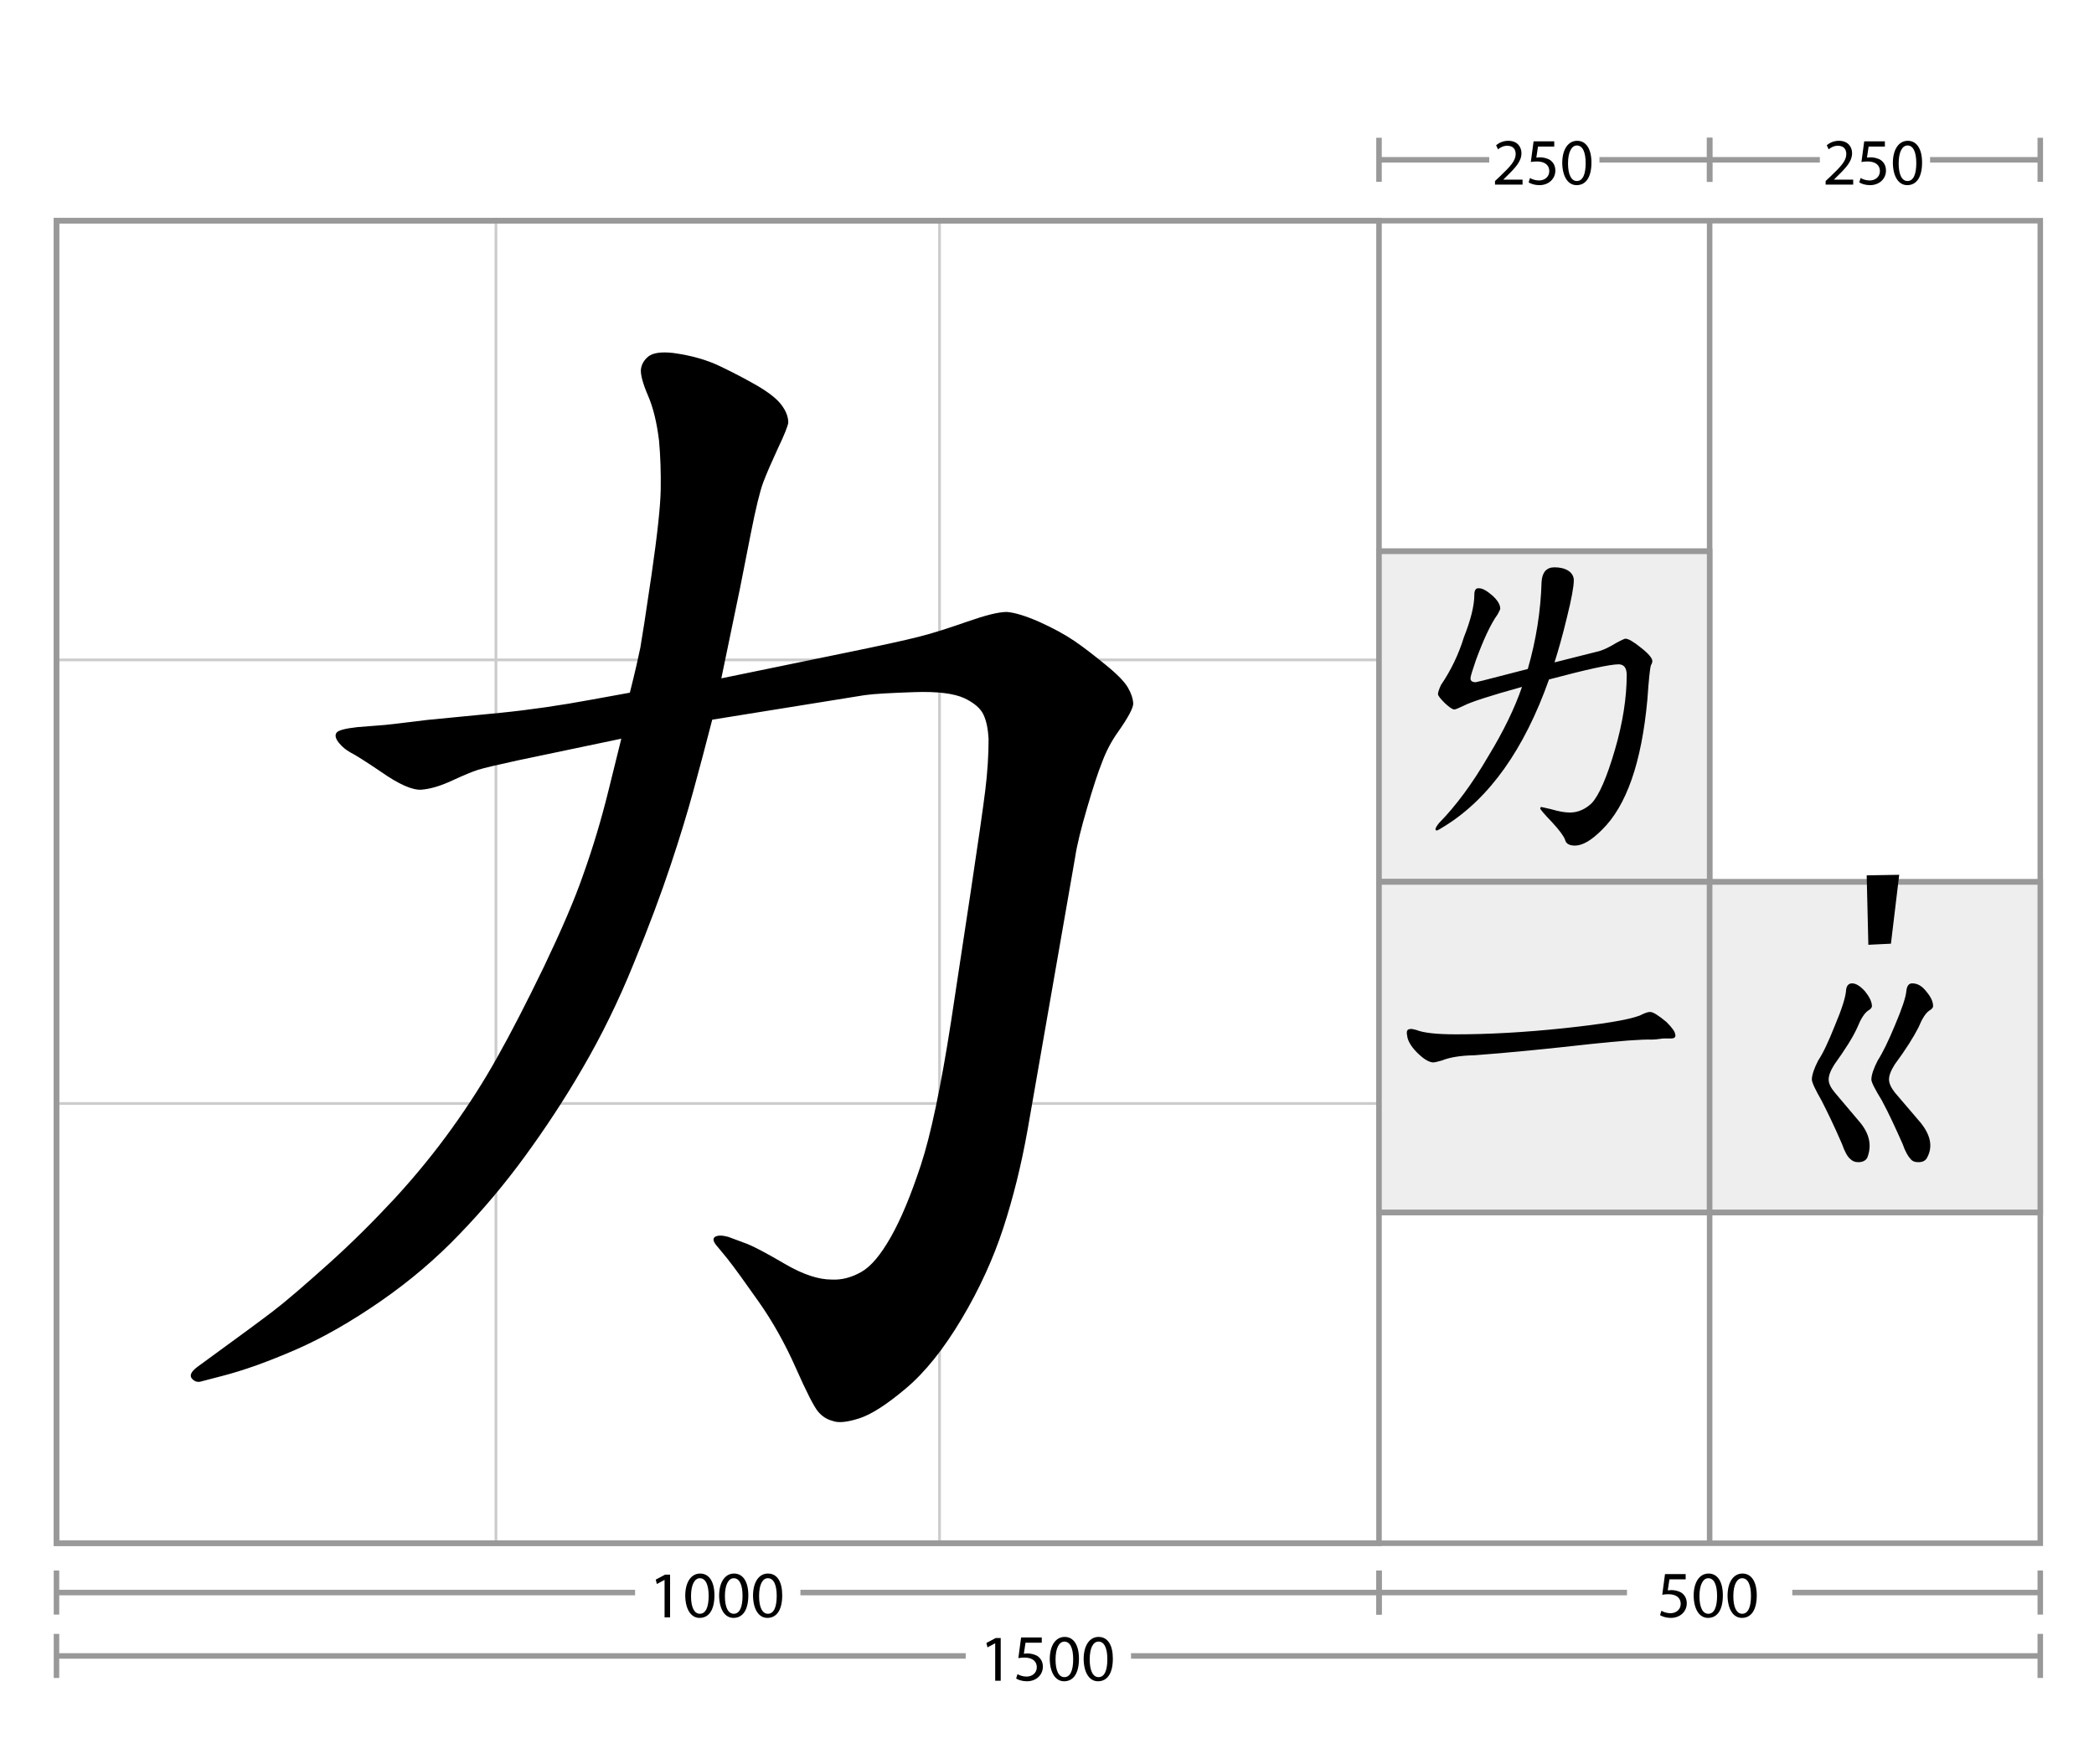
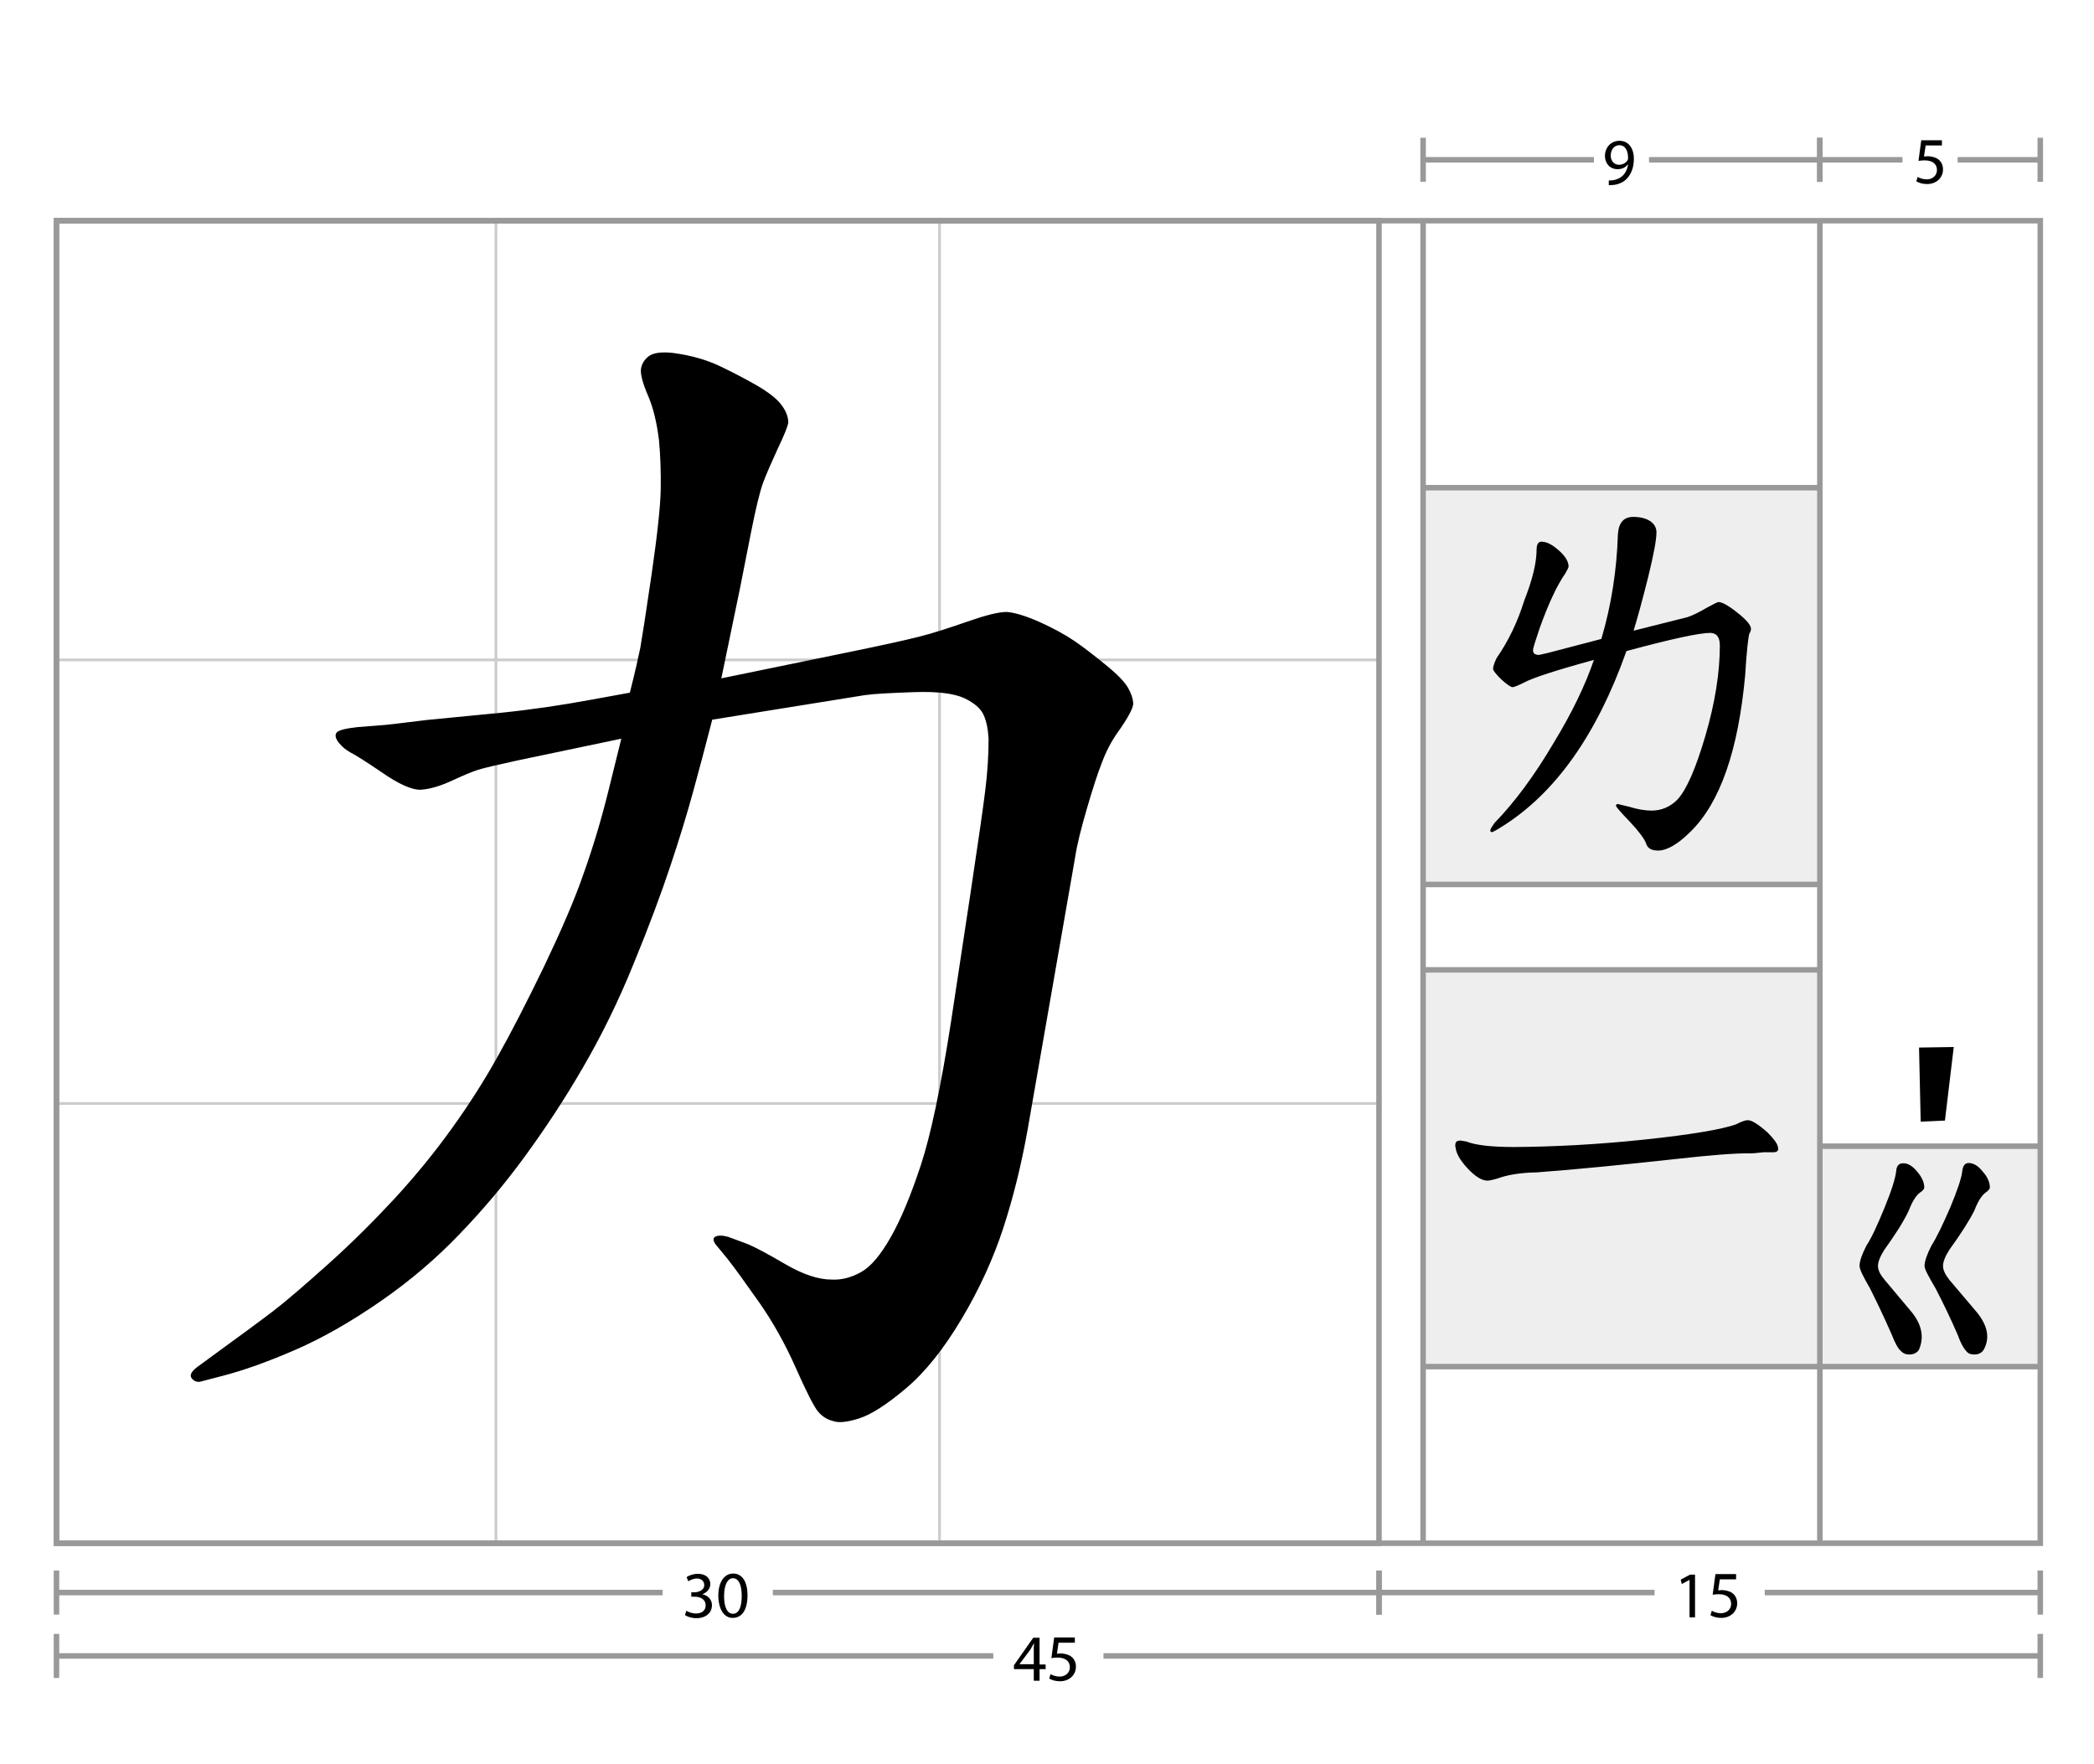
<svg xmlns="http://www.w3.org/2000/svg" viewBox="0 0 760 640">
-   <g stroke-miterlimit="10">
-     <g fill="none" stroke="#CCC">
-       <path d="M180 560V80M341 560V80M20.5 239.5h480M20.5 400.5h480" />
-     </g>
-     <g fill="none" stroke="#999" stroke-width="2">
-       <path d="M20.5 80.1h720v480h-720z" />
-       <path d="M20.5 80.1h480v480h-480zM620.5 560V80" />
-     </g>
-     <g fill="#EEE" stroke="#999" stroke-width="2">
-       <path d="M500.5 200.1h120v120h-120zM500.5 320h120M500.5 200h120" />
-     </g>
-     <g fill="#EEE" stroke="#999" stroke-width="2">
-       <path d="M500.5 320.1h120v120h-120zM500.5 440h120M500.5 320h120" />
-     </g>
-     <g fill="#EEE" stroke="#999" stroke-width="2">
-       <path d="M620.5 320.1h120v120h-120zM620.5 440h120M620.5 320h120" />
-     </g>
+   <path fill="none" stroke="#999" stroke-width="2" stroke-miterlimit="10" d="M20.5 601h340m40 0h340" />
+   <path fill="#999" d="M19.5 593h2v16h-2zm720 0h2v16h-2z" />
+   <path d="M375.2 610v-4.2H368v-1.4l7-10h2.3v9.7h2.2v1.7h-2.2v4.2h-2.1zm0-5.9v-5.2c0-.8 0-1.6.1-2.4h-.1c-.5.9-.9 1.6-1.3 2.3L370 604h5.2zm15-7.9h-6l-.6 4c.4 0 .7-.1 1.3-.1 1.2 0 2.4.3 3.4.8 1.2.7 2.2 2 2.2 4 0 3-2.4 5.3-5.8 5.3-1.7 0-3.1-.5-3.9-1l.5-1.6c.6.4 1.9.9 3.3.9 2 0 3.7-1.3 3.7-3.4 0-2-1.4-3.5-4.5-3.5-.9 0-1.6.1-2.2.2l1-7.5h7.5v1.9z" />
+   <path fill="none" stroke="#999" stroke-width="2" stroke-miterlimit="10" d="M20.5 578h220m40 0h220" />
+   <path fill="#999" d="M19.5 570h2v16h-2zm480 0h2v16h-2z" />
+   <path d="M249.1 584.6c.6.4 2 1 3.5 1 2.7 0 3.6-1.7 3.5-3 0-2.2-2-3.1-4-3.1h-1.2v-1.6h1.2c1.5 0 3.5-.8 3.5-2.6 0-1.2-.8-2.4-2.7-2.4-1.2 0-2.4.6-3.1 1l-.6-1.5c.8-.6 2.4-1.2 4.1-1.2 3.1 0 4.5 1.8 4.5 3.7 0 1.6-1 3-2.9 3.7 1.9.4 3.5 1.8 3.5 4 0 2.5-1.9 4.7-5.7 4.7-1.8 0-3.3-.6-4.1-1.1l.5-1.6zm22.2-5.6c0 5.3-2 8.2-5.4 8.2-3 0-5.1-2.9-5.2-8 0-5.2 2.3-8.1 5.4-8.1 3.3 0 5.2 3 5.2 7.9zm-8.5.3c0 4.1 1.2 6.4 3.2 6.4 2.2 0 3.2-2.5 3.2-6.5 0-3.8-1-6.4-3.2-6.4-1.8 0-3.2 2.2-3.2 6.5z" />
+   <g>
+     <path fill="none" stroke="#999" stroke-width="2" stroke-miterlimit="10" d="M500.5 578h100m40 0h100" />
+     <path fill="#999" d="M499.5 570h2v16h-2zm240 0h2v16h-2z" />
+     <path d="M613.2 573.4l-2.8 1.5-.4-1.6 3.4-1.8h1.8V587h-2v-13.6zm17-.2h-6l-.6 4c.4 0 .7-.1 1.3-.1 1.2 0 2.4.3 3.4.8 1.2.7 2.2 2 2.2 4 0 3-2.4 5.3-5.8 5.3-1.7 0-3.1-.5-3.9-1l.5-1.6c.6.4 1.9.9 3.3.9 2 0 3.7-1.3 3.7-3.4 0-2-1.4-3.5-4.5-3.5-.9 0-1.6.1-2.2.2l1-7.5h7.5v1.9z" />
  </g>
-   <path fill="none" stroke="#999" stroke-width="2" stroke-miterlimit="10" d="M20.5 601h330M410.5 601h330" />
-   <path fill="#999" d="M19.5 593h2v16h-2zM739.5 593h2v16h-2z" />
-   <path d="M361.2 596.4l-2.8 1.5-.4-1.6 3.4-1.8h1.8V610h-2v-13.6zM378.2 596.2h-6l-.6 4c.4 0 .7-.1 1.3-.1 1.2 0 2.4.3 3.4.8 1.2.7 2.2 2 2.2 4 0 3-2.4 5.3-5.8 5.3-1.7 0-3.1-.5-3.9-1l.5-1.6c.6.4 1.9.9 3.3.9 2 0 3.7-1.3 3.7-3.4 0-2-1.4-3.5-4.5-3.5-.9 0-1.6.1-2.2.2l1-7.5h7.5v1.9zM391.6 602c0 5.3-2 8.2-5.4 8.2-3 0-5.1-2.9-5.2-8 0-5.2 2.3-8.1 5.4-8.1 3.3 0 5.2 3 5.2 7.9zm-8.5.3c0 4.1 1.2 6.4 3.2 6.4 2.2 0 3.2-2.5 3.2-6.5 0-3.8-1-6.4-3.2-6.4-1.8 0-3.2 2.2-3.2 6.5zM403.9 602c0 5.3-2 8.2-5.4 8.2-3 0-5.1-2.9-5.2-8 0-5.2 2.3-8.1 5.4-8.1 3.4 0 5.2 3 5.2 7.9zm-8.4.3c0 4.1 1.2 6.4 3.2 6.4 2.2 0 3.2-2.5 3.2-6.5 0-3.8-1-6.4-3.2-6.4-1.9 0-3.2 2.2-3.2 6.5z" />
  <g>
-     <path fill="none" stroke="#999" stroke-width="2" stroke-miterlimit="10" d="M20.5 578h210M290.5 578h210" />
-     <path fill="#999" d="M19.5 570h2v16h-2zM499.5 570h2v16h-2z" />
+     <path fill="none" stroke="#999" stroke-width="2" stroke-miterlimit="10" d="M660.5 58h30m20 0h30" />
+     <path fill="#999" d="M659.5 50h2v16h-2zm80 0h2v16h-2z" />
+     <path fill="none" d="M694.5 46.5h13.9v30.4h-13.9z" />
+     <path d="M704.9 52.8h-6l-.6 4c.4 0 .7-.1 1.3-.1 1.2 0 2.4.3 3.4.8 1.2.7 2.2 2 2.2 4 0 3-2.4 5.3-5.8 5.3-1.7 0-3.1-.5-3.9-1l.5-1.6c.6.4 1.9.9 3.3.9 2 0 3.7-1.3 3.7-3.4 0-2-1.4-3.5-4.5-3.5-.9 0-1.6.1-2.2.2l1-7.5h7.5v1.9z" />
    <g>
-       <path d="M241.2 573.4l-2.8 1.5-.4-1.6 3.4-1.8h1.8V587h-2v-13.6zM259.3 579c0 5.3-2 8.2-5.4 8.2-3 0-5.1-2.9-5.2-8 0-5.2 2.3-8.1 5.4-8.1 3.3 0 5.2 3 5.2 7.9zm-8.5.3c0 4.1 1.2 6.4 3.2 6.4 2.2 0 3.2-2.5 3.2-6.5 0-3.8-1-6.4-3.2-6.4-1.8 0-3.2 2.2-3.2 6.5zM271.6 579c0 5.3-2 8.2-5.4 8.2-3 0-5.1-2.9-5.2-8 0-5.2 2.3-8.1 5.4-8.1 3.3 0 5.2 3 5.2 7.9zm-8.5.3c0 4.1 1.2 6.4 3.2 6.4 2.2 0 3.2-2.5 3.2-6.5 0-3.8-1-6.4-3.2-6.4-1.8 0-3.2 2.2-3.2 6.5zM283.9 579c0 5.3-2 8.2-5.4 8.2-3 0-5.1-2.9-5.2-8 0-5.2 2.3-8.1 5.4-8.1 3.4 0 5.2 3 5.2 7.9zm-8.4.3c0 4.1 1.2 6.4 3.2 6.4 2.2 0 3.2-2.5 3.2-6.5 0-3.8-1-6.4-3.2-6.4-1.9 0-3.2 2.2-3.2 6.5z" />
+       <path fill="none" stroke="#999" stroke-width="2" stroke-miterlimit="10" d="M516.5 58h62m20 0h62" />
+       <path fill="#999" d="M515.5 50h2v16h-2zm144 0h2v16h-2z" />
+       <path d="M583.8 65.5c.5 0 1 0 1.7-.1 1.2-.2 2.4-.7 3.3-1.5 1-.9 1.8-2.3 2.1-4.2h-.1c-.9 1.1-2.1 1.7-3.7 1.7-2.8 0-4.6-2.1-4.6-4.8 0-3 2.1-5.5 5.3-5.5s5.2 2.6 5.2 6.6c0 3.4-1.2 5.8-2.7 7.3-1.2 1.2-2.9 1.9-4.5 2.1-.8.1-1.4.1-1.9.1v-1.7zm.8-9c0 1.9 1.2 3.3 3 3.3 1.4 0 2.5-.7 3.1-1.6.1-.2.2-.4.2-.8 0-2.7-1-4.7-3.2-4.7-1.8 0-3.1 1.6-3.1 3.8z" />
    </g>
  </g>
  <g>
-     <path fill="none" stroke="#999" stroke-width="2" stroke-miterlimit="10" d="M500.5 578h90M650.5 578h90" />
-     <path fill="#999" d="M499.5 570h2v16h-2zM739.5 570h2v16h-2z" />
-     <g>
-       <path d="M611.9 573.2h-6l-.6 4c.4 0 .7-.1 1.3-.1 1.2 0 2.4.3 3.4.8 1.2.7 2.2 2 2.2 4 0 3-2.4 5.3-5.8 5.3-1.7 0-3.1-.5-3.9-1l.5-1.6c.6.4 1.9.9 3.3.9 2 0 3.7-1.3 3.7-3.4 0-2-1.4-3.5-4.5-3.5-.9 0-1.6.1-2.2.2l1-7.5h7.5v1.9zM625.3 579c0 5.3-2 8.2-5.4 8.2-3 0-5.1-2.9-5.2-8 0-5.2 2.3-8.1 5.4-8.1 3.3 0 5.2 3 5.2 7.9zm-8.5.3c0 4.1 1.2 6.4 3.2 6.4 2.2 0 3.2-2.5 3.2-6.5 0-3.8-1-6.4-3.2-6.4-1.8 0-3.2 2.2-3.2 6.5zM637.6 579c0 5.3-2 8.2-5.4 8.2-3 0-5.1-2.9-5.2-8 0-5.2 2.3-8.1 5.4-8.1 3.3 0 5.2 3 5.2 7.9zm-8.5.3c0 4.1 1.2 6.4 3.2 6.4 2.2 0 3.2-2.5 3.2-6.5 0-3.8-1-6.4-3.2-6.4-1.8 0-3.2 2.2-3.2 6.5z" />
+     <path fill="#eee" d="M660.5 416.1h80v80h-80z" />
+     <path fill="none" stroke="#999" stroke-width="2" stroke-miterlimit="10" d="M660.5 416h80m-80 80h80" />
+     <path fill="#eee" d="M516.5 177.1h144v144h-144z" />
+     <path fill="none" stroke="#999" stroke-width="2" stroke-miterlimit="10" d="M516.5 321h144m-144-144h144" />
+     <path fill="#eee" d="M516.5 352.1h144v144h-144z" />
+     <path fill="none" stroke="#999" stroke-width="2" stroke-miterlimit="10" d="M516.5 496h144m-144-144h144" />
+     <g fill="none" stroke="#ccc" stroke-miterlimit="10">
+       <path d="M180 560V80m161 480V80M20.5 239.5h480m-480 161h480" />
+     </g>
+     <g fill="none" stroke="#999" stroke-width="2" stroke-miterlimit="10">
+       <path d="M20.5 80.1h720v480h-720z" />
+       <path d="M20.5 80.1h480v480h-480zM660.5 560V80m-144 480V80" />
    </g>
  </g>
  <g>
-     <path fill="none" stroke="#999" stroke-width="2" stroke-miterlimit="10" d="M620.5 58h40M700.5 58h40" />
-     <path fill="#999" d="M619.5 50h2v16h-2zM739.5 50h2v16h-2z" />
-     <g>
-       <path d="M662.6 67v-1.3l1.7-1.6c4-3.8 5.8-5.8 5.8-8.2 0-1.6-.8-3-3.1-3-1.4 0-2.6.7-3.3 1.3l-.7-1.5c1.1-.9 2.6-1.6 4.4-1.6 3.4 0 4.8 2.3 4.8 4.5 0 2.9-2.1 5.2-5.4 8.4l-1.2 1.2h7V67h-10zM684.2 53.2h-6l-.6 4c.4 0 .7-.1 1.3-.1 1.2 0 2.4.3 3.4.8 1.2.7 2.2 2 2.2 4 0 3-2.4 5.3-5.8 5.3-1.7 0-3.1-.5-3.9-1l.5-1.6c.6.4 1.9.9 3.3.9 2 0 3.7-1.3 3.7-3.4 0-2-1.4-3.5-4.5-3.5-.9 0-1.6.1-2.2.2l1-7.5h7.5v1.9zM697.6 59c0 5.3-2 8.2-5.4 8.2-3 0-5.1-2.9-5.2-8 0-5.2 2.3-8.1 5.4-8.1 3.3 0 5.2 3 5.2 7.9zm-8.5.3c0 4.1 1.2 6.4 3.2 6.4 2.2 0 3.2-2.5 3.2-6.5 0-3.8-1-6.4-3.2-6.4-1.8 0-3.2 2.2-3.2 6.5z" />
-     </g>
-   </g>
-   <g>
-     <path fill="none" stroke="#999" stroke-width="2" stroke-miterlimit="10" d="M500.5 58h40M580.5 58h40" />
-     <path fill="#999" d="M499.5 50h2v16h-2zM619.5 50h2v16h-2z" />
-     <g>
-       <path d="M542.6 67v-1.3l1.7-1.6c4-3.8 5.8-5.8 5.8-8.2 0-1.6-.8-3-3.1-3-1.4 0-2.6.7-3.3 1.3l-.7-1.5c1.1-.9 2.6-1.6 4.4-1.6 3.4 0 4.8 2.3 4.8 4.5 0 2.9-2.1 5.2-5.4 8.4l-1.2 1.2h7V67h-10zM564.2 53.2h-6l-.6 4c.4 0 .7-.1 1.3-.1 1.2 0 2.4.3 3.4.8 1.2.7 2.2 2 2.2 4 0 3-2.4 5.3-5.8 5.3-1.7 0-3.1-.5-3.9-1l.5-1.6c.6.4 1.9.9 3.3.9 2 0 3.7-1.3 3.7-3.4 0-2-1.4-3.5-4.5-3.5-.9 0-1.6.1-2.2.2l1-7.5h7.5v1.9zM577.6 59c0 5.3-2 8.2-5.4 8.2-3 0-5.1-2.9-5.2-8 0-5.2 2.3-8.1 5.4-8.1 3.3 0 5.2 3 5.2 7.9zm-8.5.3c0 4.1 1.2 6.4 3.2 6.4 2.2 0 3.2-2.5 3.2-6.5 0-3.8-1-6.4-3.2-6.4-1.8 0-3.2 2.2-3.2 6.5z" />
-     </g>
-   </g>
-   <g>
-     <path d="M676.9 359.8c1.6 2 2.5 3.8 2.5 5.4 0 .5-.5 1.1-1.4 1.6-1.3.9-2.6 2.9-3.9 6.1-1.6 3.6-4.5 8.1-8.3 13.4-1.4 2.2-2.1 4-2.1 5.5 0 1.4.7 2.9 2.2 4.7l9.3 11c3.4 4.2 4.2 8.4 2.5 12.7-.6 1.1-1.8 1.6-3.3 1.6-1.2 0-2.1-.4-2.9-1.2-.9-.7-2-2.6-3-5.5-2.9-6.7-5.4-11.8-7.4-15.7-2.3-4-3.5-6.6-3.5-7.6 0-1.6.8-4 2.3-6.9 1.8-2.7 3.8-7 6.1-12.8 2.5-5.9 3.8-10.1 4-12.5.1-1.8.9-2.7 2.2-2.7 1.4 0 3 1 4.7 2.9zm9.4-17.3l-8.2.4-.6-25.2 11.8-.2-3 25zm12.8 17.3c1.6 1.9 2.5 3.6 2.5 5.4 0 .5-.5 1.1-1.4 1.6-1.3.9-2.6 2.9-3.9 6.1-1.8 3.5-4.6 8-8.6 13.4-1.4 2.2-2.1 4-2.1 5.5 0 1.3.7 2.9 2.1 4.7l9.4 11c3.6 4.5 4.5 8.7 2.3 12.7-.6 1.1-1.6 1.6-3.2 1.6-1.3 0-2.2-.4-2.8-1.2-.8-.8-1.9-2.6-2.9-5.5-2.5-5.6-4.9-10.9-7.5-15.7-2.5-4.1-3.8-6.6-3.8-7.6 0-1.6.8-4 2.3-6.9 1.8-2.8 3.9-7.1 6.3-12.9 2.5-5.9 3.9-10 4.1-12.4.2-1.8.9-2.7 2.1-2.7 2 0 3.6 1 5.1 2.9zM567.4 373.2c14.2-1.5 23.4-3 27.7-4.6 2.1-1.1 3.4-1.4 3.8-1.3.9-.1 2.9 1.1 5.9 3.6 2.1 2.1 3.2 3.6 3.2 4.6l.1.2c0 .8-.5 1.2-1.5 1.2h-2c-1.4-.1-3 .4-4.8.4-4.5-.1-11.8.5-22.3 1.6-16.1 1.8-30.1 3.2-42.4 4.1-5.3.1-9.1.8-11.8 1.9-1.8.5-2.7.7-3 .7-1.6 0-3.6-1.2-6-3.6s-3.5-4.6-3.6-6.3l-.1-.4c-.1-1.2.2-1.8 1.3-1.8l.1-.1c.1 0 1.4.2 2 .4 2.7 1.1 7.5 1.6 14.5 1.6 11.6 0 24.7-.7 38.9-2.2zM541.6 216.1c2 1.8 2.9 3.4 2.9 4.8 0 .4-.4.9-.9 2-2.6 3.6-5.2 9.3-7.9 16.6-1.3 3.8-2 6-2 6.7 0 .9.6 1.4 1.9 1.4l2.6-.6 16.3-4.2c3-10.4 4.7-21 5-31.6.2-3.5 1.8-5.3 4.7-5.3 4.1 0 7 1.8 7 4.7 0 2.2-.8 6.7-2.5 13.5-1.6 6.7-3.2 12.2-4.5 16.3l16.3-4.1c1.9-.6 3.9-1.6 6-2.9 2-1.1 3.2-1.6 3.4-1.6 1.1 0 3 1.1 5.7 3.3 2.7 2.1 4.1 3.8 4.1 4.8 0 .4-.1.9-.5 1.5-.4 1.3-.8 5.4-1.3 12.5-2.1 22.9-7.6 38.6-16.5 47.3-3.9 3.9-7.1 5.7-9.8 5.7-2 0-3.3-.7-3.6-2.2-.5-1.3-2.1-3.5-4.8-6.4-2.8-2.9-4.2-4.6-4.2-4.9.1-.4.2-.5.5-.5l3.5.8c2.7.8 4.9 1.2 6.8 1.2 2.9 0 5.6-1.2 7.9-3.4 2.7-2.9 5.5-9.4 8.4-19.3s4.3-19.1 4.3-27.2c0-2.5-.9-3.8-2.8-3.9-3.4 0-11.8 1.9-25.4 5.5-9 25.4-21.6 43-37.5 53-1.9 1.2-2.9 1.8-3.2 1.8-.4 0-.5-.1-.5-.5s.5-1.2 1.3-2.2c6.1-6.2 12.1-14.3 17.9-24.3 5.5-9 9.6-17.5 12.2-25.1-11.6 3.2-18.6 5.5-21.1 6.8-1.9.9-3 1.4-3.5 1.4-.6 0-1.8-.8-3.4-2.3-1.6-1.6-2.5-2.7-2.5-3.3s.4-1.8 1.1-3.3c3.6-5.3 6.4-11.1 8.3-17.3 2.5-6.3 3.8-11.5 3.8-15.5 0-1.5.5-2.3 1.4-2.3 1.5-.1 3.1.9 5.1 2.6zM187.8 276c-7.3 1.6-12.1 2.7-14.3 3.4-2.2.7-5.3 2-9.4 3.9-4.1 1.9-7.7 3-11 3.3-3.3.3-8.3-1.9-15-6.6-5.6-3.8-9.3-6.1-10.9-6.9-1.6-.9-3-2-4.2-3.5-1.2-1.5-1.5-2.7-.9-3.6.5-.9 3.1-1.6 7.6-2.1l8.9-.7c.6 0 6.1-.6 16.4-1.9l26.7-2.6c10.9-1.1 21.8-2.7 32.6-4.7l14.3-2.6c1.9-7.5 3.1-12.9 3.8-16.3.6-3.4 2-12.3 4.1-26.7 2.1-14.5 3.2-24.7 3.3-30.8.1-6.1-.1-12-.6-17.6-.8-6.6-2.1-12-4-16.4-1.9-4.4-2.7-7.5-2.6-9.4.2-1.9 1.1-3.5 2.7-4.8 1.6-1.3 4.6-1.8 9-1.3 6.6.9 12.2 2.5 17 4.8 4.8 2.3 9.2 4.6 13.4 7 4.1 2.4 7.1 4.7 8.8 6.9 1.7 2.2 2.6 4.4 2.6 6.6-.2 1.3-1.4 4.4-3.8 9.4-2.3 5-4.1 9.1-5.3 12.3-1.2 3.2-2.7 9.4-4.5 18.5-1.8 9.1-3.1 15.7-3.9 19.8l-6.8 32.8 45.7-9.4c12.2-2.5 20.9-4.4 26-5.7 5.2-1.3 11-3.2 17.6-5.5s11.3-3.5 14.3-3.5c2.8.2 6.8 1.4 11.8 3.6 5.1 2.3 9.3 4.6 12.7 6.9 3.4 2.3 7.1 5.2 11.4 8.7 4.2 3.4 6.9 6.2 8.1 8.3s1.8 4 1.9 5.6c.1 1.6-1.8 5.2-5.7 10.7-2.2 3.1-4.1 6.7-5.6 10.7-1.6 4-3.4 9.6-5.5 16.8-2.1 7.2-3.6 13.1-4.3 17.8L373 409.8c-2.3 13-5.3 25-8.9 36-3.6 11-8.6 22-15.1 32.9-6.5 10.9-13.2 19.3-20.2 25.2-7 5.9-12.6 9.5-17 10.9-4.4 1.4-7.6 1.7-9.6.9-2-.5-3.8-1.6-5.3-3.4-1.5-1.8-4.2-7.1-8.1-15.9-3.9-8.8-8.4-16.8-13.4-23.9-5-7.1-8.8-12.4-11.5-15.8l-3.3-4c-1.7-1.9-2.1-3.1-1.1-3.8 1-.6 2.6-.6 4.8 0l7 2.6c2.7 1.1 7.2 3.5 13.7 7.3 6.5 3.8 12.1 5.6 16.8 5.6 3.6.2 7.1-.7 10.7-2.7s7.1-6.2 10.8-12.7c3.7-6.5 7.3-15.2 10.9-26.1 3.6-10.9 7.3-28.4 11-52.3l7-46.2c2.8-18.6 4.6-31.1 5.4-37.6.8-6.5 1.2-12.7 1.2-18.6-.2-3.4-.7-6.3-1.8-8.7-1-2.3-3.4-4.4-7-6.1-3.7-1.7-9.7-2.5-18.2-2.2s-14.5.6-18 1.1l-55.3 8.9c-2.5 9.7-4.8 18.4-6.9 26-2.1 7.7-4.8 16.6-8.2 26.8-3.4 10.2-7.8 22.1-13.4 35.7-5.5 13.6-11.7 26.2-18.4 37.7-6.7 11.6-13.8 22.3-21.1 32.3-7.3 10-15.2 19.4-23.7 28.2-8.4 8.8-18 17-28.7 24.4-10.7 7.4-21 13.3-30.9 17.6-9.9 4.3-18.8 7.5-26.6 9.5l-7.3 1.9c-1.4.5-2.6.2-3.6-.9s-.4-2.5 1.8-4.2l5.2-3.8c10.3-7.5 17.8-13 22.5-16.6 4.7-3.6 11.3-9.3 19.9-17 8.6-7.7 16.7-15.8 24.4-24.1 7.7-8.4 14.5-16.8 20.6-25.3 6.1-8.5 11.6-17.1 16.5-25.9 4.9-8.7 10.5-19.6 16.8-32.6 6.2-13 11.1-24.2 14.4-33.8 3.4-9.5 6.4-19.5 9-30l4.7-19-37.7 7.9z" />
+     <path d="M695.8 425.2c1.8 2.1 2.6 4 2.6 5.8 0 .5-.5 1.1-1.5 1.8-1.4 1-2.8 3.1-4.1 6.5-1.8 3.9-4.8 8.6-8.9 14.3-1.5 2.4-2.3 4.3-2.3 5.9 0 1.5.8 3.1 2.4 5l9.9 11.8c3.6 4.5 4.5 9 2.6 13.5-.6 1.1-1.9 1.8-3.5 1.8-1.3 0-2.3-.4-3.1-1.3-1-.8-2.1-2.8-3.3-5.9-3.1-7.1-5.8-12.6-7.9-16.8-2.5-4.3-3.8-7-3.8-8.1 0-1.8.9-4.3 2.5-7.4 1.9-2.9 4-7.5 6.5-13.6 2.6-6.3 4-10.8 4.3-13.4.1-1.9 1-2.9 2.4-2.9 1.7-.1 3.5.9 5.2 3zm10.1-18.5l-8.8.4-.6-26.9 12.6-.2-3.2 26.7zm13.7 18.5c1.8 2 2.6 3.9 2.6 5.8 0 .5-.5 1.1-1.5 1.8-1.4 1-2.8 3.1-4.1 6.5-1.9 3.8-4.9 8.5-9.1 14.3-1.5 2.4-2.3 4.3-2.3 5.9 0 1.4.8 3.1 2.3 5l10 11.8c3.9 4.8 4.8 9.3 2.5 13.5-.6 1.1-1.8 1.8-3.4 1.8-1.4 0-2.4-.4-3-1.3-.9-.9-2-2.8-3.1-5.9-2.6-6-5.3-11.6-8-16.8-2.6-4.4-4-7-4-8.1 0-1.8.9-4.3 2.5-7.4 1.9-3 4.1-7.6 6.8-13.8 2.6-6.3 4.1-10.6 4.4-13.3.2-1.9 1-2.9 2.3-2.9 1.7 0 3.5 1 5.1 3.1zM596.8 413.6c17-1.8 28.1-3.7 33.2-5.5 2.5-1.3 4.1-1.7 4.5-1.5 1.1-.1 3.5 1.3 7 4.4 2.5 2.5 3.8 4.4 3.8 5.5l.1.3c0 1-.6 1.4-1.8 1.4h-2.4c-1.7-.1-3.7.4-5.8.4-5.3-.1-14.2.6-26.7 2-19.3 2.1-36.1 3.8-50.9 4.9-6.3.1-11 1-14.2 2.2-2.1.6-3.2.8-3.7.8-2 0-4.4-1.4-7.2-4.4s-4.2-5.5-4.4-7.6l-.1-.4c-.1-1.4.3-2.1 1.5-2.1l.1-.1c.1 0 1.7.3 2.4.4 3.2 1.3 9 2 17.4 2 14.4-.1 30.1-.9 47.2-2.7zm-31-213.8c2.4 2.1 3.5 4.1 3.5 5.8 0 .4-.4 1.1-1.1 2.4-3.1 4.4-6.2 11.1-9.4 20-1.5 4.5-2.4 7.2-2.4 8 0 1.1.7 1.7 2.2 1.7l3.1-.7 19.5-5.1c3.7-12.5 5.6-25.2 6-38 .3-4.2 2.1-6.3 5.6-6.3 4.9 0 8.4 2.1 8.4 5.6 0 2.7-1 8-3 16.2-2 8-3.8 14.6-5.3 19.5l19.5-4.9c2.2-.7 4.6-2 7.2-3.5 2.4-1.3 3.8-2 4.1-2 1.3 0 3.7 1.3 6.9 3.9 3.2 2.5 4.9 4.5 4.9 5.8 0 .4-.1 1.1-.6 1.8-.4 1.5-1 6.5-1.5 15-2.5 27.4-9.1 46.3-19.8 56.8-4.6 4.6-8.6 6.9-11.8 6.9-2.4 0-3.9-.8-4.4-2.7-.6-1.5-2.5-4.2-5.8-7.7-3.4-3.5-5.1-5.5-5.1-5.9.1-.4.3-.6.6-.6l4.2 1c3.2 1 5.9 1.4 8.2 1.4 3.5 0 6.8-1.4 9.4-4.1 3.2-3.5 6.6-11.2 10.1-23.2s5.2-22.9 5.2-32.6c0-3-1.1-4.5-3.4-4.6-4.1 0-14.2 2.2-30.5 6.6-10.8 30.5-25.9 51.6-45 63.6-2.2 1.4-3.5 2.1-3.8 2.1-.4 0-.6-.1-.6-.6s.6-1.4 1.5-2.7c7.3-7.5 14.5-17.2 21.5-29.1 6.6-10.8 11.5-21 14.6-30.1-13.9 3.8-22.4 6.6-25.3 8.2-2.2 1.1-3.7 1.7-4.2 1.7-.7 0-2.1-1-4.1-2.8-2-2-3-3.2-3-3.9s.4-2.1 1.3-3.9c4.4-6.3 7.7-13.4 10-20.8 3-7.6 4.5-13.8 4.5-18.6 0-1.8.6-2.8 1.7-2.8 2.1 0 4 1.1 6.4 3.2zm-378 76.2c-7.3 1.6-12.1 2.7-14.3 3.4-2.2.7-5.3 2-9.4 3.9-4.1 1.9-7.7 3-11 3.3-3.3.3-8.3-1.9-15-6.6-5.6-3.8-9.3-6.1-10.9-6.9-1.6-.9-3-2-4.2-3.5-1.2-1.5-1.5-2.7-.9-3.6.5-.9 3.1-1.6 7.6-2.1l8.9-.7c.6 0 6.1-.6 16.4-1.9l26.7-2.6c10.9-1.1 21.8-2.7 32.6-4.7l14.3-2.6c1.9-7.5 3.1-12.9 3.8-16.3.6-3.4 2-12.3 4.1-26.7 2.1-14.5 3.2-24.7 3.3-30.8.1-6.1-.1-12-.6-17.6-.8-6.6-2.1-12-4-16.4-1.9-4.4-2.7-7.5-2.6-9.4.2-1.9 1.1-3.5 2.7-4.8 1.6-1.3 4.6-1.8 9-1.3 6.6.9 12.2 2.5 17 4.8 4.8 2.3 9.2 4.6 13.4 7 4.1 2.4 7.1 4.7 8.8 6.9 1.7 2.2 2.6 4.4 2.6 6.6-.2 1.3-1.4 4.4-3.8 9.4-2.3 5-4.1 9.1-5.3 12.3-1.2 3.2-2.7 9.4-4.5 18.5-1.8 9.1-3.1 15.7-3.9 19.8l-6.8 32.8 45.7-9.4c12.2-2.5 20.9-4.4 26-5.7 5.2-1.3 11-3.2 17.6-5.5s11.3-3.5 14.3-3.5c2.8.2 6.8 1.4 11.8 3.6 5.1 2.3 9.3 4.6 12.7 6.9 3.4 2.3 7.1 5.2 11.4 8.7 4.2 3.4 6.9 6.2 8.1 8.3s1.8 4 1.9 5.6c.1 1.6-1.8 5.2-5.7 10.7-2.2 3.1-4.1 6.7-5.6 10.7-1.6 4-3.4 9.6-5.5 16.8-2.1 7.2-3.6 13.1-4.3 17.8L373 409.8c-2.3 13-5.3 25-8.9 36-3.6 11-8.6 22-15.1 32.9-6.5 10.9-13.2 19.3-20.2 25.2-7 5.9-12.6 9.5-17 10.9-4.4 1.4-7.6 1.7-9.6.9-2-.5-3.8-1.6-5.3-3.4-1.5-1.8-4.2-7.1-8.1-15.9-3.9-8.8-8.4-16.8-13.4-23.9-5-7.1-8.8-12.4-11.5-15.8l-3.3-4c-1.7-1.9-2.1-3.1-1.1-3.8 1-.6 2.6-.6 4.8 0l7 2.6c2.7 1.1 7.2 3.5 13.7 7.3 6.5 3.8 12.1 5.6 16.8 5.6 3.6.2 7.1-.7 10.7-2.7s7.1-6.2 10.8-12.7c3.7-6.5 7.3-15.2 10.9-26.1 3.6-10.9 7.3-28.4 11-52.3l7-46.2c2.8-18.6 4.6-31.1 5.4-37.6.8-6.5 1.2-12.7 1.2-18.6-.2-3.4-.7-6.3-1.8-8.7-1-2.3-3.4-4.4-7-6.1-3.7-1.7-9.7-2.5-18.2-2.2s-14.5.6-18 1.1l-55.3 8.9c-2.5 9.7-4.8 18.4-6.9 26-2.1 7.7-4.8 16.6-8.2 26.8-3.4 10.2-7.8 22.1-13.4 35.7-5.5 13.6-11.7 26.2-18.4 37.7-6.7 11.6-13.8 22.3-21.1 32.3-7.3 10-15.2 19.4-23.7 28.2-8.4 8.8-18 17-28.7 24.4-10.7 7.4-21 13.3-30.9 17.6-9.9 4.3-18.8 7.5-26.6 9.5l-7.3 1.9c-1.4.5-2.6.2-3.6-.9s-.4-2.5 1.8-4.2l5.2-3.8c10.3-7.5 17.8-13 22.5-16.6 4.7-3.6 11.3-9.3 19.9-17 8.6-7.7 16.7-15.8 24.4-24.1 7.7-8.4 14.5-16.8 20.6-25.3 6.1-8.5 11.6-17.1 16.5-25.9 4.9-8.7 10.5-19.6 16.8-32.6 6.2-13 11.1-24.2 14.4-33.8 3.4-9.5 6.4-19.5 9-30l4.7-19-37.7 7.9z" />
  </g>
</svg>
